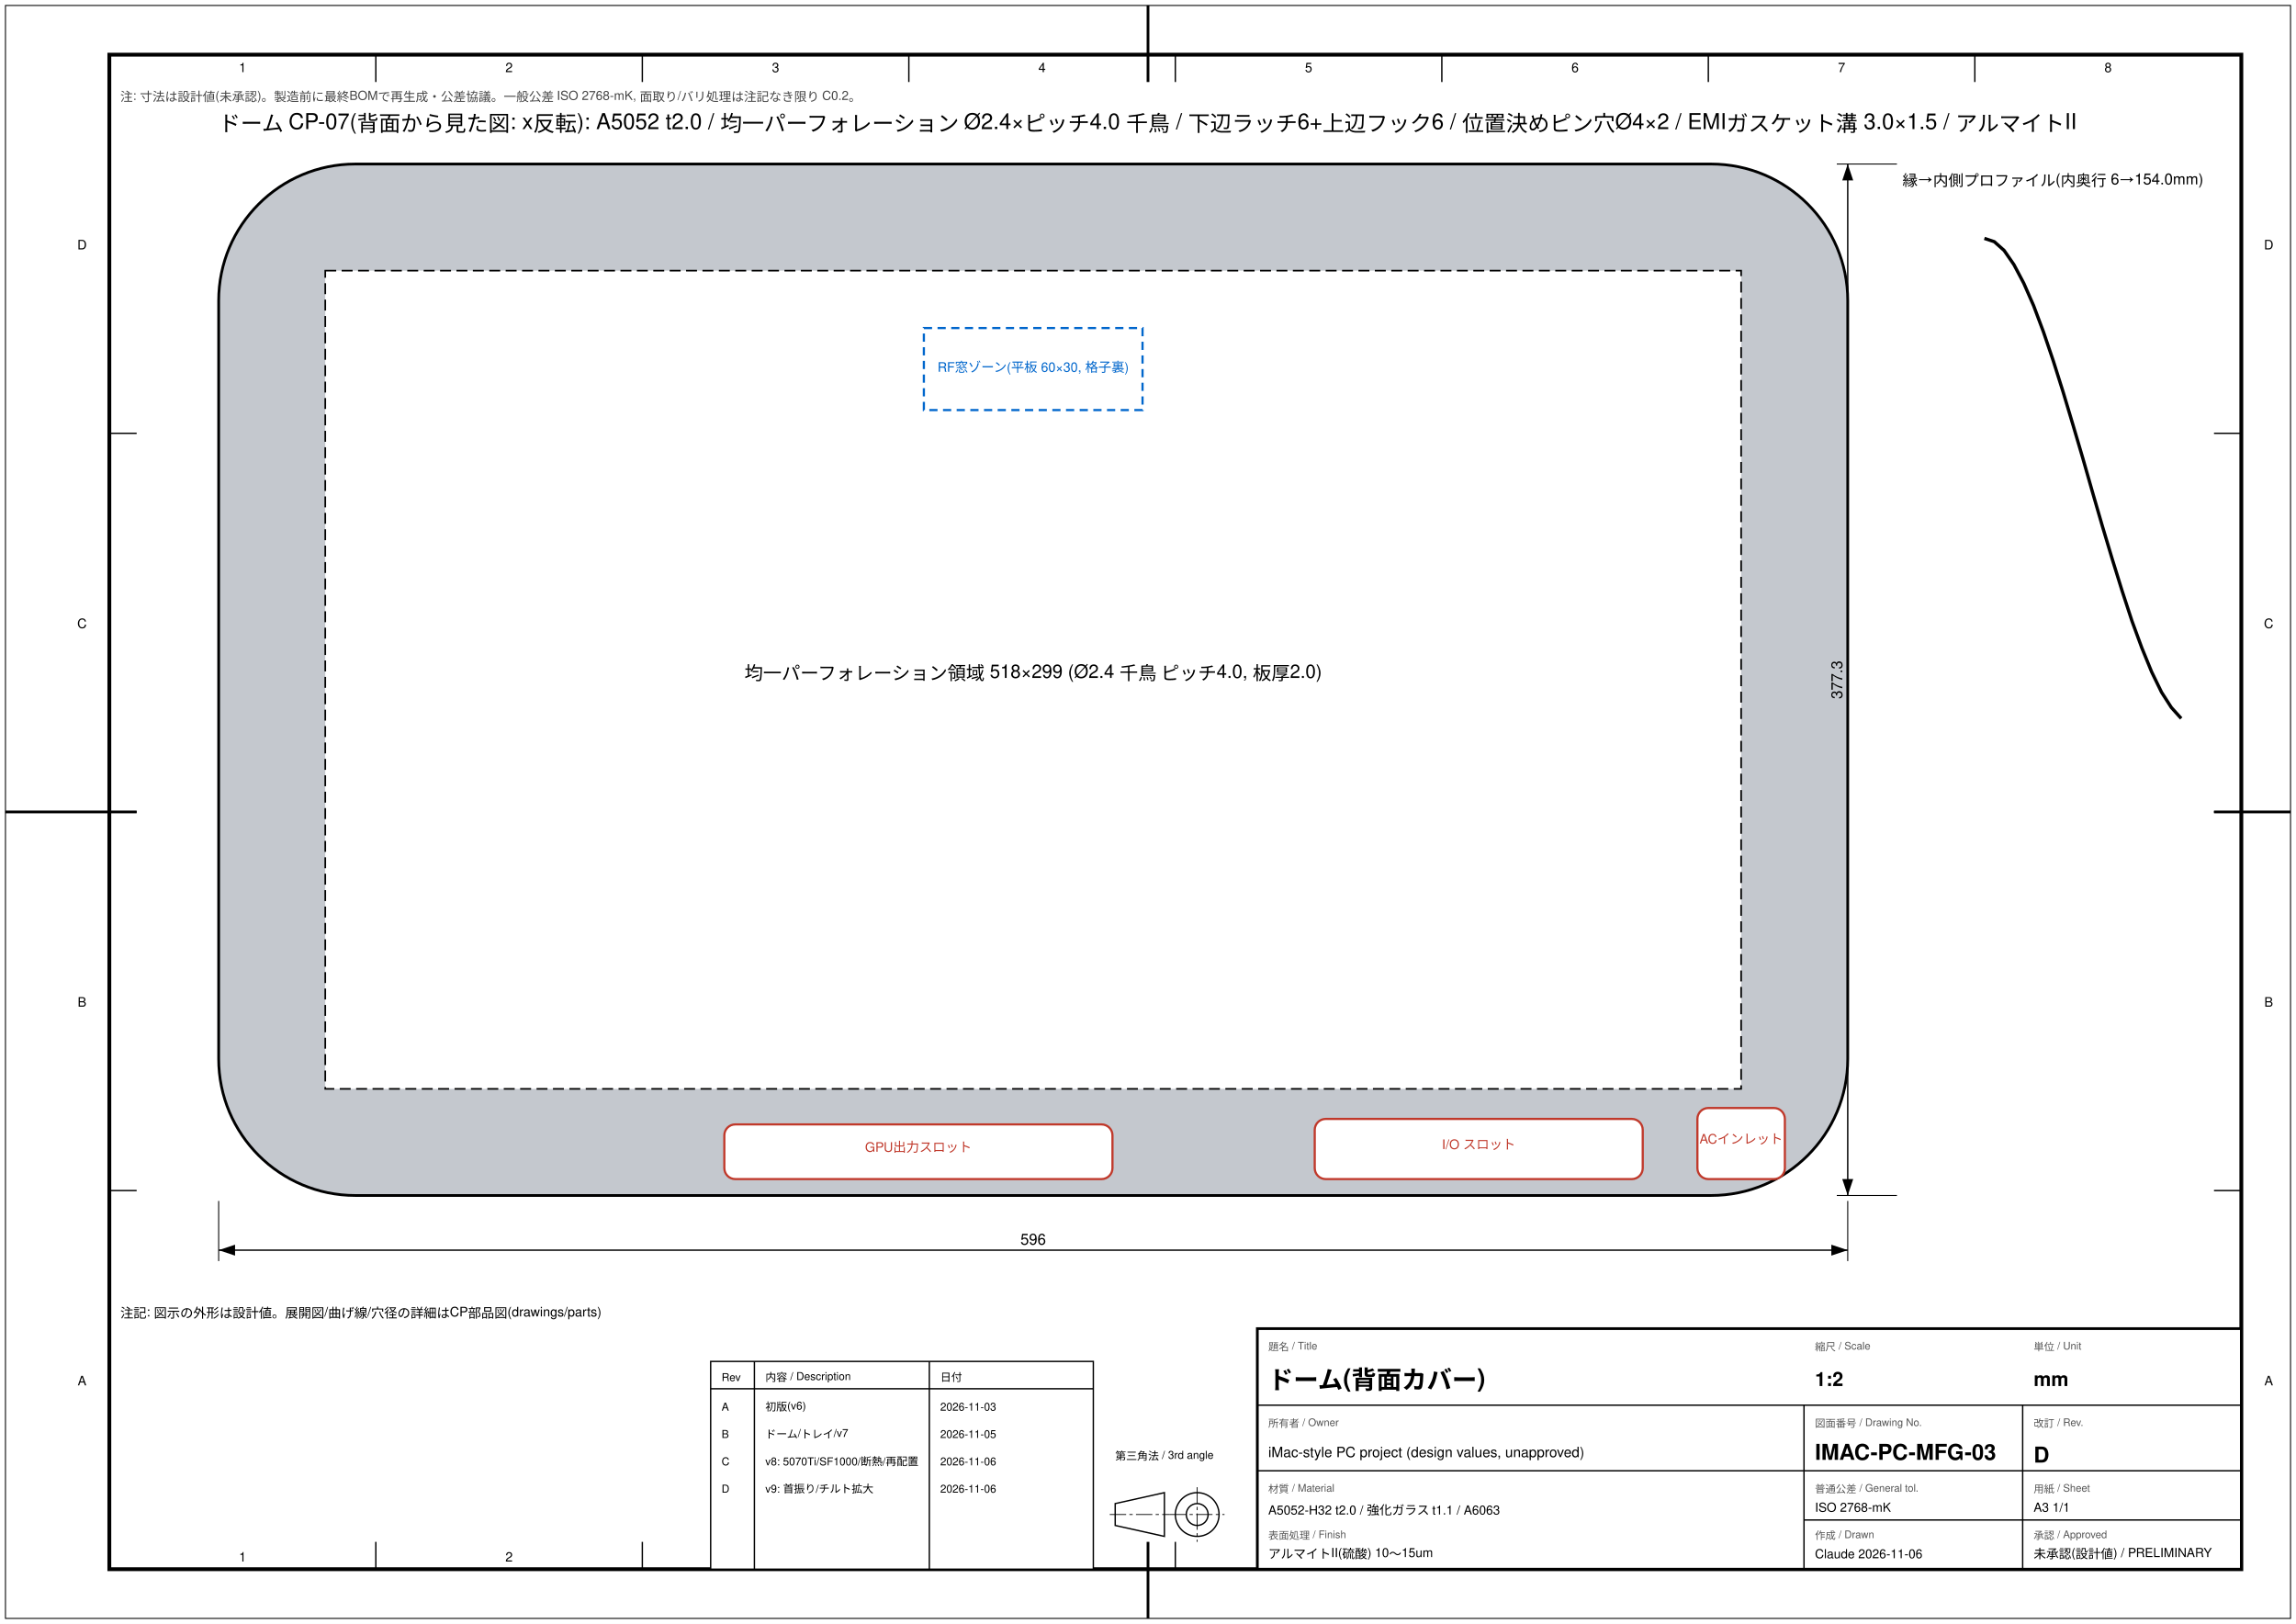
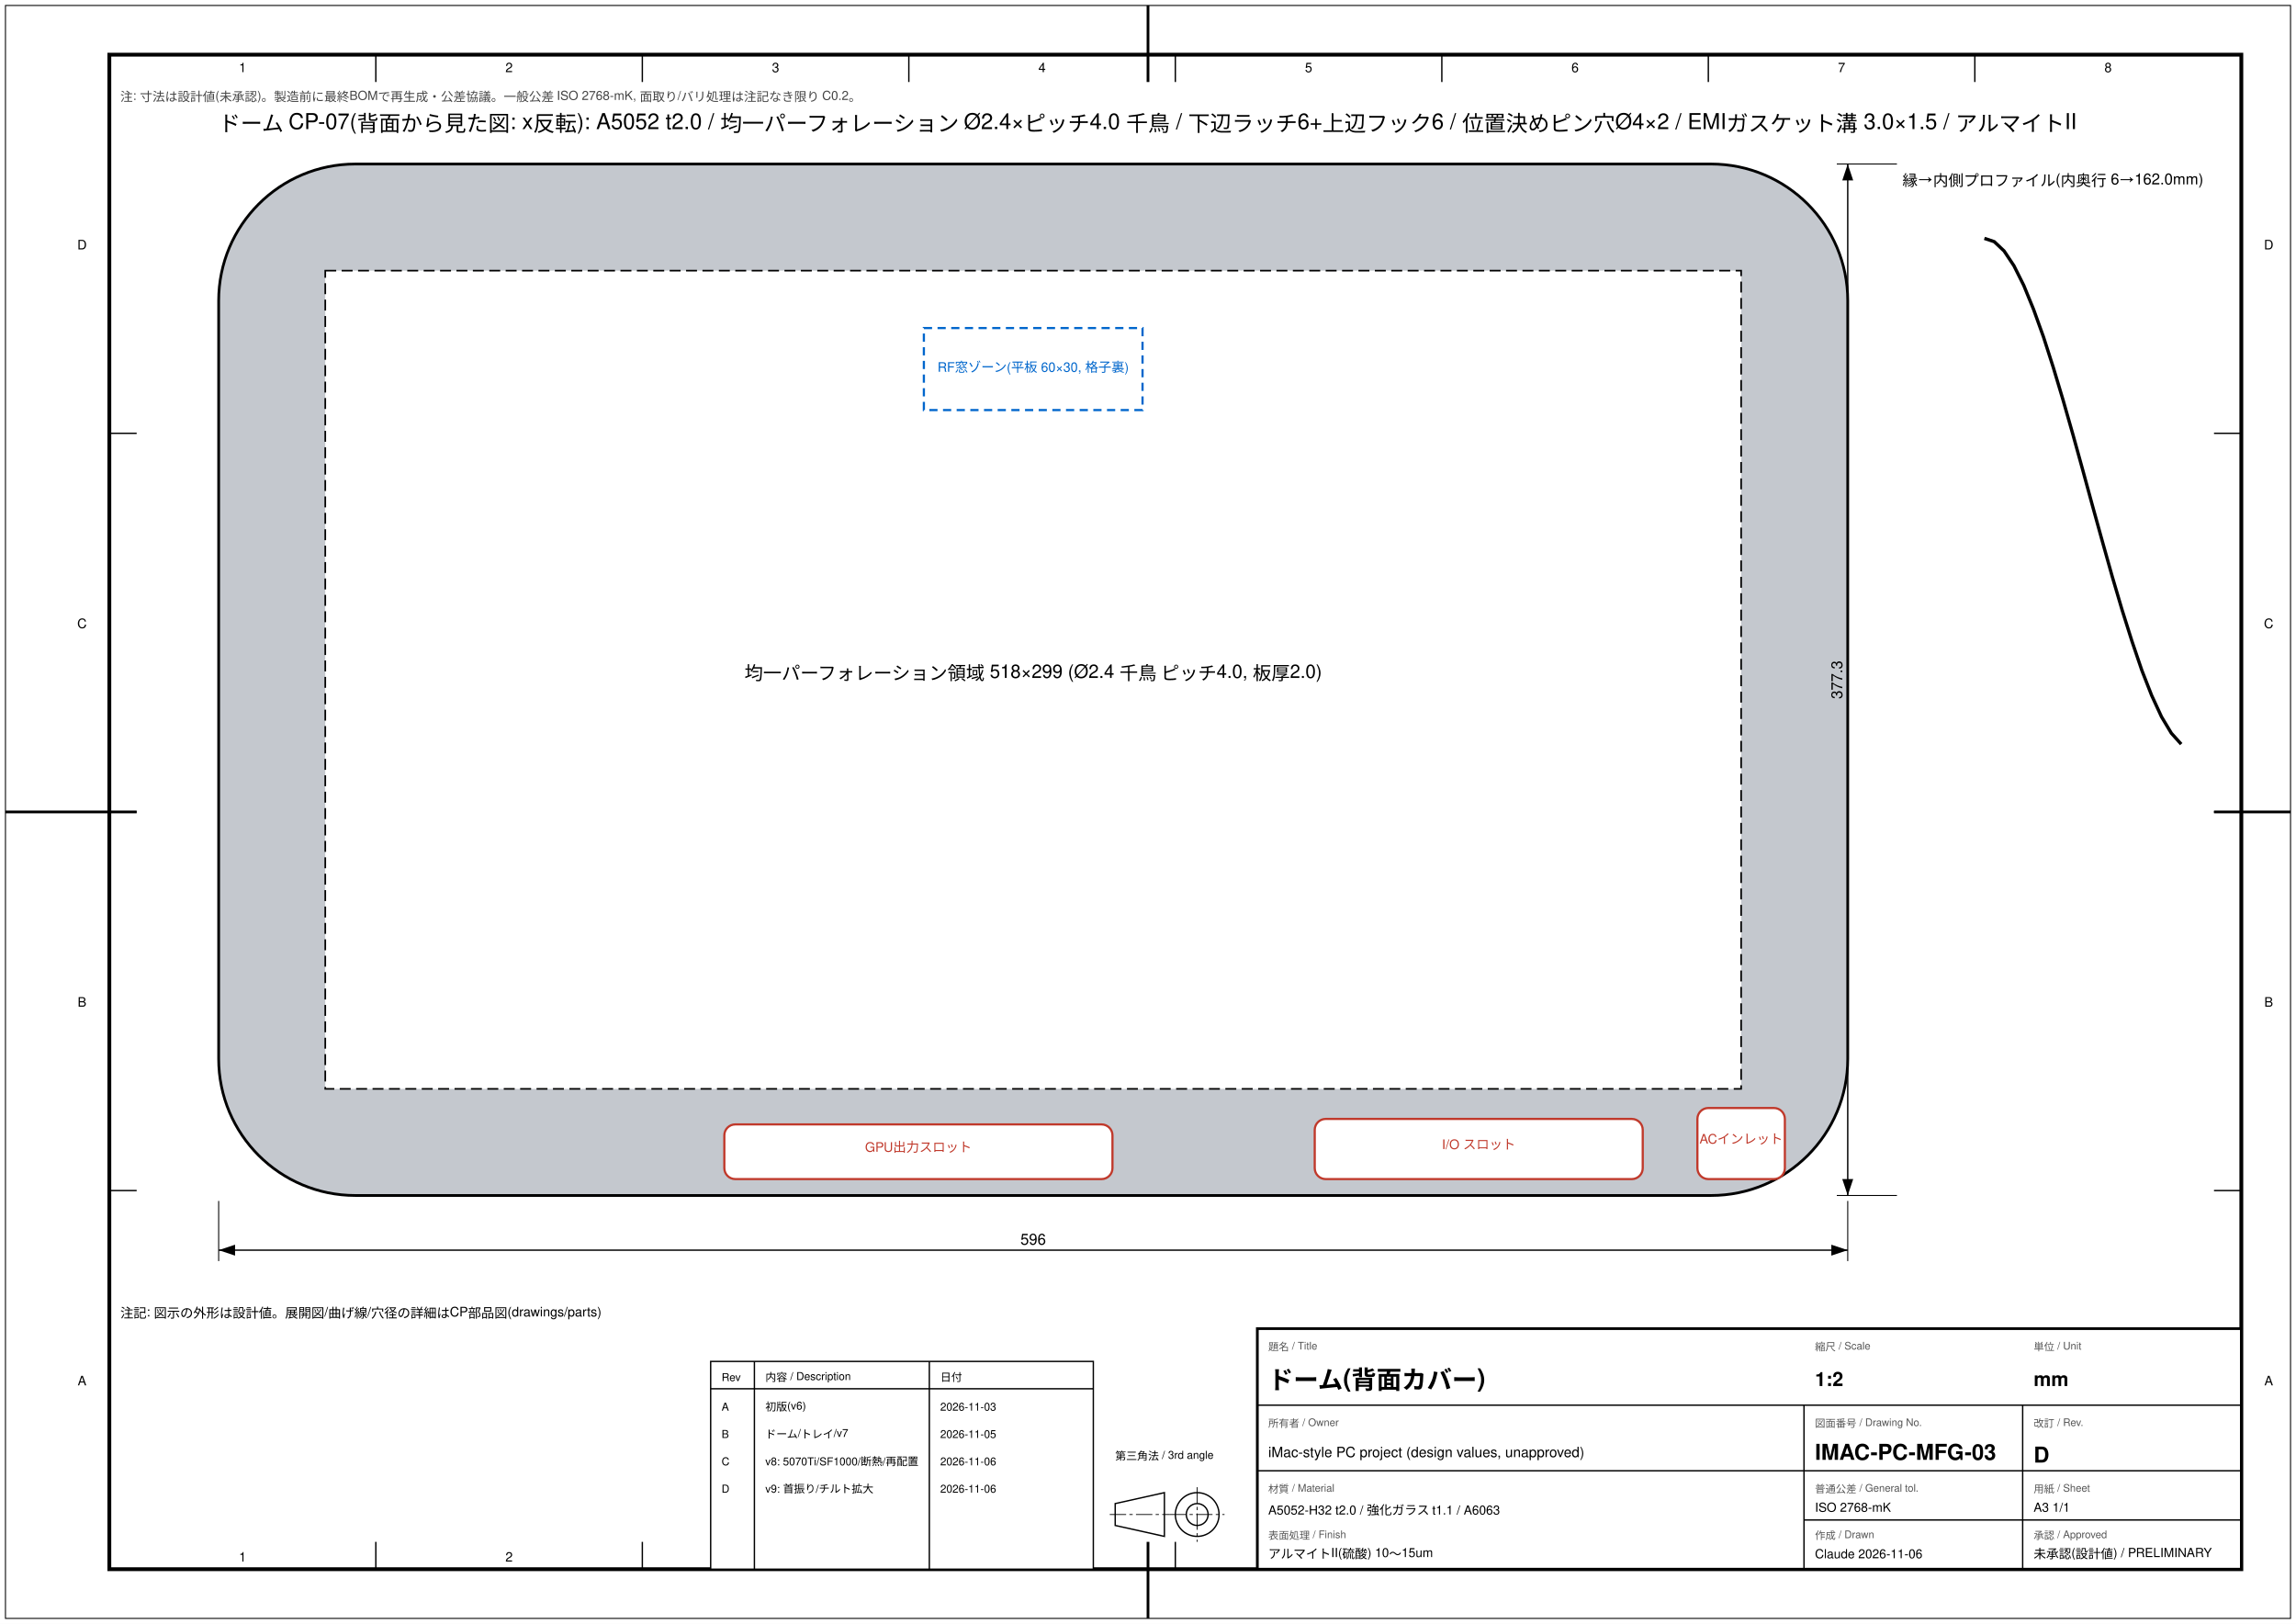
<svg xmlns="http://www.w3.org/2000/svg" viewBox="0 0 420 297" font-family="Helvetica,Arial,sans-serif">
  <rect width="100%" height="100%" fill="#fff" />
  <rect x="1" y="1" width="418" height="295" fill="none" stroke="#000" stroke-width=".18" />
  <rect x="20" y="10" width="390" height="277" fill="none" stroke="#000" stroke-width=".7" />
  <line x1="68.75" y1="10" x2="68.75" y2="15" stroke="#000" stroke-width="0.25" />
  <line x1="68.75" y1="287" x2="68.75" y2="282" stroke="#000" stroke-width="0.25" />
  <text x="44.38" y="13.20" font-size="2.4" text-anchor="middle" font-weight="normal" fill="#000">1</text>
  <text x="44.38" y="285.60" font-size="2.4" text-anchor="middle" font-weight="normal" fill="#000">1</text>
  <line x1="117.5" y1="10" x2="117.5" y2="15" stroke="#000" stroke-width="0.25" />
  <line x1="117.5" y1="287" x2="117.5" y2="282" stroke="#000" stroke-width="0.25" />
  <text x="93.12" y="13.20" font-size="2.4" text-anchor="middle" font-weight="normal" fill="#000">2</text>
  <text x="93.12" y="285.60" font-size="2.4" text-anchor="middle" font-weight="normal" fill="#000">2</text>
  <line x1="166.25" y1="10" x2="166.25" y2="15" stroke="#000" stroke-width="0.25" />
  <line x1="166.25" y1="287" x2="166.25" y2="282" stroke="#000" stroke-width="0.25" />
  <text x="141.88" y="13.20" font-size="2.4" text-anchor="middle" font-weight="normal" fill="#000">3</text>
  <text x="141.88" y="285.60" font-size="2.4" text-anchor="middle" font-weight="normal" fill="#000">3</text>
  <line x1="215.0" y1="10" x2="215.0" y2="15" stroke="#000" stroke-width="0.25" />
  <line x1="215.0" y1="287" x2="215.0" y2="282" stroke="#000" stroke-width="0.25" />
  <text x="190.62" y="13.20" font-size="2.4" text-anchor="middle" font-weight="normal" fill="#000">4</text>
  <text x="190.62" y="285.60" font-size="2.4" text-anchor="middle" font-weight="normal" fill="#000">4</text>
  <line x1="263.75" y1="10" x2="263.75" y2="15" stroke="#000" stroke-width="0.25" />
  <line x1="263.75" y1="287" x2="263.75" y2="282" stroke="#000" stroke-width="0.25" />
  <text x="239.38" y="13.20" font-size="2.4" text-anchor="middle" font-weight="normal" fill="#000">5</text>
  <text x="239.38" y="285.60" font-size="2.4" text-anchor="middle" font-weight="normal" fill="#000">5</text>
  <line x1="312.5" y1="10" x2="312.5" y2="15" stroke="#000" stroke-width="0.25" />
  <line x1="312.5" y1="287" x2="312.5" y2="282" stroke="#000" stroke-width="0.25" />
  <text x="288.12" y="13.20" font-size="2.4" text-anchor="middle" font-weight="normal" fill="#000">6</text>
  <text x="288.12" y="285.60" font-size="2.4" text-anchor="middle" font-weight="normal" fill="#000">6</text>
  <line x1="361.25" y1="10" x2="361.25" y2="15" stroke="#000" stroke-width="0.25" />
  <line x1="361.25" y1="287" x2="361.25" y2="282" stroke="#000" stroke-width="0.25" />
  <text x="336.88" y="13.20" font-size="2.4" text-anchor="middle" font-weight="normal" fill="#000">7</text>
  <text x="336.88" y="285.60" font-size="2.4" text-anchor="middle" font-weight="normal" fill="#000">7</text>
  <text x="385.62" y="13.20" font-size="2.4" text-anchor="middle" font-weight="normal" fill="#000">8</text>
  <text x="385.62" y="285.60" font-size="2.4" text-anchor="middle" font-weight="normal" fill="#000">8</text>
  <line x1="20" y1="79.25" x2="25" y2="79.25" stroke="#000" stroke-width="0.25" />
  <line x1="410" y1="79.25" x2="405" y2="79.25" stroke="#000" stroke-width="0.25" />
  <line x1="20" y1="148.5" x2="25" y2="148.5" stroke="#000" stroke-width="0.25" />
  <line x1="410" y1="148.5" x2="405" y2="148.5" stroke="#000" stroke-width="0.25" />
  <line x1="20" y1="217.75" x2="25" y2="217.75" stroke="#000" stroke-width="0.25" />
  <line x1="410" y1="217.75" x2="405" y2="217.75" stroke="#000" stroke-width="0.25" />
  <text x="15.00" y="45.62" font-size="2.4" text-anchor="middle" font-weight="normal" fill="#000">D</text>
  <text x="415.00" y="45.62" font-size="2.4" text-anchor="middle" font-weight="normal" fill="#000">D</text>
  <text x="15.00" y="114.88" font-size="2.4" text-anchor="middle" font-weight="normal" fill="#000">C</text>
  <text x="415.00" y="114.88" font-size="2.4" text-anchor="middle" font-weight="normal" fill="#000">C</text>
  <text x="15.00" y="184.12" font-size="2.4" text-anchor="middle" font-weight="normal" fill="#000">B</text>
  <text x="415.00" y="184.12" font-size="2.4" text-anchor="middle" font-weight="normal" fill="#000">B</text>
  <text x="15.00" y="253.38" font-size="2.4" text-anchor="middle" font-weight="normal" fill="#000">A</text>
  <text x="415.00" y="253.38" font-size="2.4" text-anchor="middle" font-weight="normal" fill="#000">A</text>
  <line x1="1" y1="148.5" x2="25" y2="148.5" stroke="#000" stroke-width="0.5" />
  <line x1="405" y1="148.5" x2="419" y2="148.5" stroke="#000" stroke-width="0.5" />
  <line x1="210.0" y1="1" x2="210.0" y2="15" stroke="#000" stroke-width="0.5" />
  <line x1="210.0" y1="282" x2="210.0" y2="296" stroke="#000" stroke-width="0.5" />
  <rect x="230" y="243" width="180" height="44" fill="#fff" stroke="#000" stroke-width=".5" />
  <line x1="230" y1="257" x2="410" y2="257" stroke="#000" stroke-width="0.25" />
  <line x1="230" y1="269" x2="410" y2="269" stroke="#000" stroke-width="0.25" />
  <line x1="330" y1="257" x2="330" y2="287" stroke="#000" stroke-width="0.25" />
  <line x1="370" y1="257" x2="370" y2="287" stroke="#000" stroke-width="0.25" />
  <line x1="330" y1="278" x2="410" y2="278" stroke="#000" stroke-width="0.25" />
  <text x="232.00" y="247.00" font-size="1.9" text-anchor="start" font-weight="normal" fill="#555">題名 / Title</text>
  <text x="232.00" y="254.00" font-size="4.6" text-anchor="start" font-weight="bold" fill="#000">ドーム(背面カバー)</text>
  <text x="232.00" y="261.00" font-size="1.9" text-anchor="start" font-weight="normal" fill="#555">所有者 / Owner</text>
  <text x="232.00" y="266.50" font-size="2.6" text-anchor="start" font-weight="normal" fill="#000">iMac-style PC project (design values, unapproved)</text>
  <text x="232.00" y="273.00" font-size="1.9" text-anchor="start" font-weight="normal" fill="#555">材質 / Material</text>
  <text x="232.00" y="277.00" font-size="2.3" text-anchor="start" font-weight="normal" fill="#000">A5052-H32 t2.0 / 強化ガラス t1.1 / A6063</text>
  <text x="232.00" y="281.50" font-size="1.9" text-anchor="start" font-weight="normal" fill="#555">表面処理 / Finish</text>
  <text x="232.00" y="285.00" font-size="2.3" text-anchor="start" font-weight="normal" fill="#000">アルマイトII(硫酸) 10〜15um</text>
  <text x="332.00" y="261.00" font-size="1.9" text-anchor="start" font-weight="normal" fill="#555">図面番号 / Drawing No.</text>
  <text x="332.00" y="267.00" font-size="4.0" text-anchor="start" font-weight="bold" fill="#000">IMAC-PC-MFG-03</text>
  <text x="332.00" y="273.00" font-size="1.9" text-anchor="start" font-weight="normal" fill="#555">普通公差 / General tol.</text>
  <text x="332.00" y="276.50" font-size="2.3" text-anchor="start" font-weight="normal" fill="#000">ISO 2768-mK</text>
  <text x="372.00" y="261.00" font-size="1.9" text-anchor="start" font-weight="normal" fill="#555">改訂 / Rev.</text>
  <text x="372.00" y="267.50" font-size="4.0" text-anchor="start" font-weight="bold" fill="#000">D</text>
  <text x="372.00" y="273.00" font-size="1.9" text-anchor="start" font-weight="normal" fill="#555">用紙 / Sheet</text>
  <text x="372.00" y="276.50" font-size="2.3" text-anchor="start" font-weight="normal" fill="#000">A3  1/1</text>
  <text x="332.00" y="247.00" font-size="1.9" text-anchor="start" font-weight="normal" fill="#555">縮尺 / Scale</text>
  <text x="332.00" y="253.50" font-size="3.6" text-anchor="start" font-weight="bold" fill="#000">1:2</text>
  <text x="372.00" y="247.00" font-size="1.9" text-anchor="start" font-weight="normal" fill="#555">単位 / Unit</text>
  <text x="372.00" y="253.50" font-size="3.6" text-anchor="start" font-weight="bold" fill="#000">mm</text>
  <text x="332.00" y="281.50" font-size="1.9" text-anchor="start" font-weight="normal" fill="#555">作成 / Drawn</text>
  <text x="332.00" y="285.00" font-size="2.3" text-anchor="start" font-weight="normal" fill="#000">Claude 2026-11-06</text>
  <text x="372.00" y="281.50" font-size="1.9" text-anchor="start" font-weight="normal" fill="#555">承認 / Approved</text>
  <text x="372.00" y="285.00" font-size="2.3" text-anchor="start" font-weight="normal" fill="#000">未承認(設計値) / PRELIMINARY</text>
  <g transform="translate(204,273)" stroke="#000" stroke-width=".25" fill="none">
    <path d="M0,2 L9,0 L9,8 L0,6 Z" />
    <line x1="-1" y1="4" x2="10" y2="4" stroke="#000" stroke-width="0.15" stroke-dasharray="3,0.6,0.6,0.6" />
    <circle cx="15" cy="4" r="4" />
    <circle cx="15" cy="4" r="2" />
    <line x1="10" y1="4" x2="20" y2="4" stroke="#000" stroke-width="0.15" stroke-dasharray="3,0.6,0.6,0.6" />
    <line x1="15" y1="-1" x2="15" y2="9" stroke="#000" stroke-width="0.15" stroke-dasharray="3,0.6,0.6,0.6" />
  </g>
  <text x="204.00" y="267.00" font-size="2.0" text-anchor="start" font-weight="normal" fill="#000">第三角法 / 3rd angle</text>
  <rect x="130" y="249" width="70" height="38" fill="#fff" stroke="#000" stroke-width=".25" />
  <line x1="130" y1="254" x2="200" y2="254" stroke="#000" stroke-width="0.25" />
  <line x1="138" y1="249" x2="138" y2="287" stroke="#000" stroke-width="0.25" />
  <line x1="170" y1="249" x2="170" y2="287" stroke="#000" stroke-width="0.25" />
  <text x="132.00" y="252.60" font-size="2.0" text-anchor="start" font-weight="normal" fill="#000">Rev</text>
  <text x="140.00" y="252.60" font-size="2.0" text-anchor="start" font-weight="normal" fill="#000">内容 / Description</text>
  <text x="172.00" y="252.60" font-size="2.0" text-anchor="start" font-weight="normal" fill="#000">日付</text>
  <text x="132.00" y="258.00" font-size="2.0" text-anchor="start" font-weight="normal" fill="#000">A</text>
  <text x="140.00" y="258.00" font-size="2.0" text-anchor="start" font-weight="normal" fill="#000">初版(v6)</text>
  <text x="172.00" y="258.00" font-size="2.0" text-anchor="start" font-weight="normal" fill="#000">2026-11-03</text>
  <text x="132.00" y="263.00" font-size="2.0" text-anchor="start" font-weight="normal" fill="#000">B</text>
  <text x="140.00" y="263.00" font-size="2.0" text-anchor="start" font-weight="normal" fill="#000">ドーム/トレイ/v7</text>
  <text x="172.00" y="263.00" font-size="2.0" text-anchor="start" font-weight="normal" fill="#000">2026-11-05</text>
  <text x="132.00" y="268.00" font-size="2.0" text-anchor="start" font-weight="normal" fill="#000">C</text>
  <text x="140.00" y="268.00" font-size="2.0" text-anchor="start" font-weight="normal" fill="#000">v8: 5070Ti/SF1000/断熱/再配置</text>
  <text x="172.00" y="268.00" font-size="2.0" text-anchor="start" font-weight="normal" fill="#000">2026-11-06</text>
  <text x="132.00" y="273.00" font-size="2.0" text-anchor="start" font-weight="normal" fill="#000">D</text>
  <text x="140.00" y="273.00" font-size="2.0" text-anchor="start" font-weight="normal" fill="#000">v9: 首振り/チルト拡大</text>
  <text x="172.00" y="273.00" font-size="2.0" text-anchor="start" font-weight="normal" fill="#000">2026-11-06</text>
  <text x="22.00" y="241.00" font-size="2.4" text-anchor="start" font-weight="normal" fill="#000">注記: 図示の外形は設計値。展開図/曲げ線/穴径の詳細はCP部品図(drawings/parts)</text>
  <text x="22.00" y="18.50" font-size="2.3" text-anchor="start" font-weight="normal" fill="#444">注: 寸法は設計値(未承認)。製造前に最終BOMで再生成・公差協議。一般公差 ISO 2768-mK, 面取り/バリ処理は注記なき限り C0.2。</text>
  <g transform="translate(0,0)">
    <rect x="40" y="30" width="298.0" height="188.65" rx="25.0" fill="#c4c8ce" stroke="#000" stroke-width="0.5" />
    <rect x="59.5" y="49.5" width="259.0" height="149.65" fill="#fff" stroke="#000" stroke-width=".3" stroke-dasharray="2,1" />
    <text x="189.0" y="124.325" font-size="3.4" text-anchor="middle">均一パーフォレーション領域 518×299 (Ø2.4 千鳥 ピッチ4.0, 板厚2.0)</text>
    <rect x="240.5" y="204.65" width="60.0" height="11.0" rx="2" fill="#fff" stroke="#c0392b" stroke-width=".4" />
    <text x="270.5" y="210.15" font-size="2.4" text-anchor="middle" fill="#c0392b">I/O スロット</text>
    <rect x="132.5" y="205.65" width="71.0" height="10.0" rx="2" fill="#fff" stroke="#c0392b" stroke-width=".4" />
    <text x="168.0" y="210.65" font-size="2.4" text-anchor="middle" fill="#c0392b">GPU出力スロット</text>
    <rect x="310.5" y="202.65" width="16.0" height="13.0" rx="2" fill="#fff" stroke="#c0392b" stroke-width=".4" />
    <text x="318.5" y="209.15" font-size="2.4" text-anchor="middle" fill="#c0392b">ACインレット</text>
    <rect x="169.0" y="60.0" width="40.0" height="15.0" fill="none" stroke="#06c" stroke-width=".4" stroke-dasharray="1.5,1" />
    <text x="189.0" y="68.0" font-size="2.4" text-anchor="middle" fill="#06c">RF窓ゾーン(平板 60×30, 格子裏)</text>
    <line x1="40" y1="219.65" x2="40" y2="230.65" stroke="#000" stroke-width="0.18" />
    <line x1="338.0" y1="219.65" x2="338.0" y2="230.65" stroke="#000" stroke-width="0.18" />
    <line x1="40" y1="228.65" x2="338.0" y2="228.65" stroke="#000" stroke-width="0.25" />
    <path d="M40,228.65 l3,-1 v2 z M338.0,228.65 l-3,-1 v2 z" fill="#000" />
    <text x="189.00" y="227.65" font-size="2.8" text-anchor="middle" font-weight="normal" fill="#000">596</text>
    <line x1="347.0" y1="30" x2="336.0" y2="30" stroke="#000" stroke-width="0.18" />
    <line x1="347.0" y1="218.65" x2="336.0" y2="218.65" stroke="#000" stroke-width="0.18" />
    <line x1="338.0" y1="30" x2="338.0" y2="218.65" stroke="#000" stroke-width="0.25" />
    <path d="M338.0,30 l-1,3 h2 z M338.0,218.65 l-1,-3 h2 z" fill="#000" />
    <text x="337.00" y="124.33" font-size="2.8" text-anchor="middle" transform="rotate(-90 337.00 124.33)">377.3</text>
-     <polyline fill="none" stroke="#000" stroke-width=".6" points="363.0,43.6 364.8,44.2 366.6,45.8 368.4,48.4 370.2,51.8 372.0,55.9 373.8,60.7 375.6,66.0 377.4,71.7 379.2,77.7 381.0,83.8 382.8,90.1 384.6,96.3 386.4,102.3 388.2,108.1 390.0,113.6 391.8,118.5 393.6,122.9 395.4,126.6 397.2,129.4 399.0,131.4" />
-     <text x="348.0" y="34" font-size="2.8">縁→内側プロファイル(内奥行 6→154.0mm)</text>
+     <polyline fill="none" stroke="#000" stroke-width=".6" points="363.0,43.6 364.8,44.2 366.6,45.9 368.4,48.6 370.2,52.2 372.0,56.6 373.8,61.6 375.6,67.2 377.4,73.2 379.2,79.5 381.0,86.0 382.8,92.6 384.6,99.1 386.4,105.5 388.2,111.6 390.0,117.3 391.8,122.6 393.6,127.2 395.4,131.1 397.2,134.1 399.0,136.1" />
+     <text x="348.0" y="34" font-size="2.8">縁→内側プロファイル(内奥行 6→162.0mm)</text>
    <text x="40" y="24" font-size="4">ドーム CP-07(背面から見た図: x反転): A5052 t2.0 / 均一パーフォレーション Ø2.4×ピッチ4.0 千鳥 / 下辺ラッチ6+上辺フック6 / 位置決めピン穴Ø4×2 / EMIガスケット溝 3.0×1.5 / アルマイトII</text>
  </g>
</svg>
